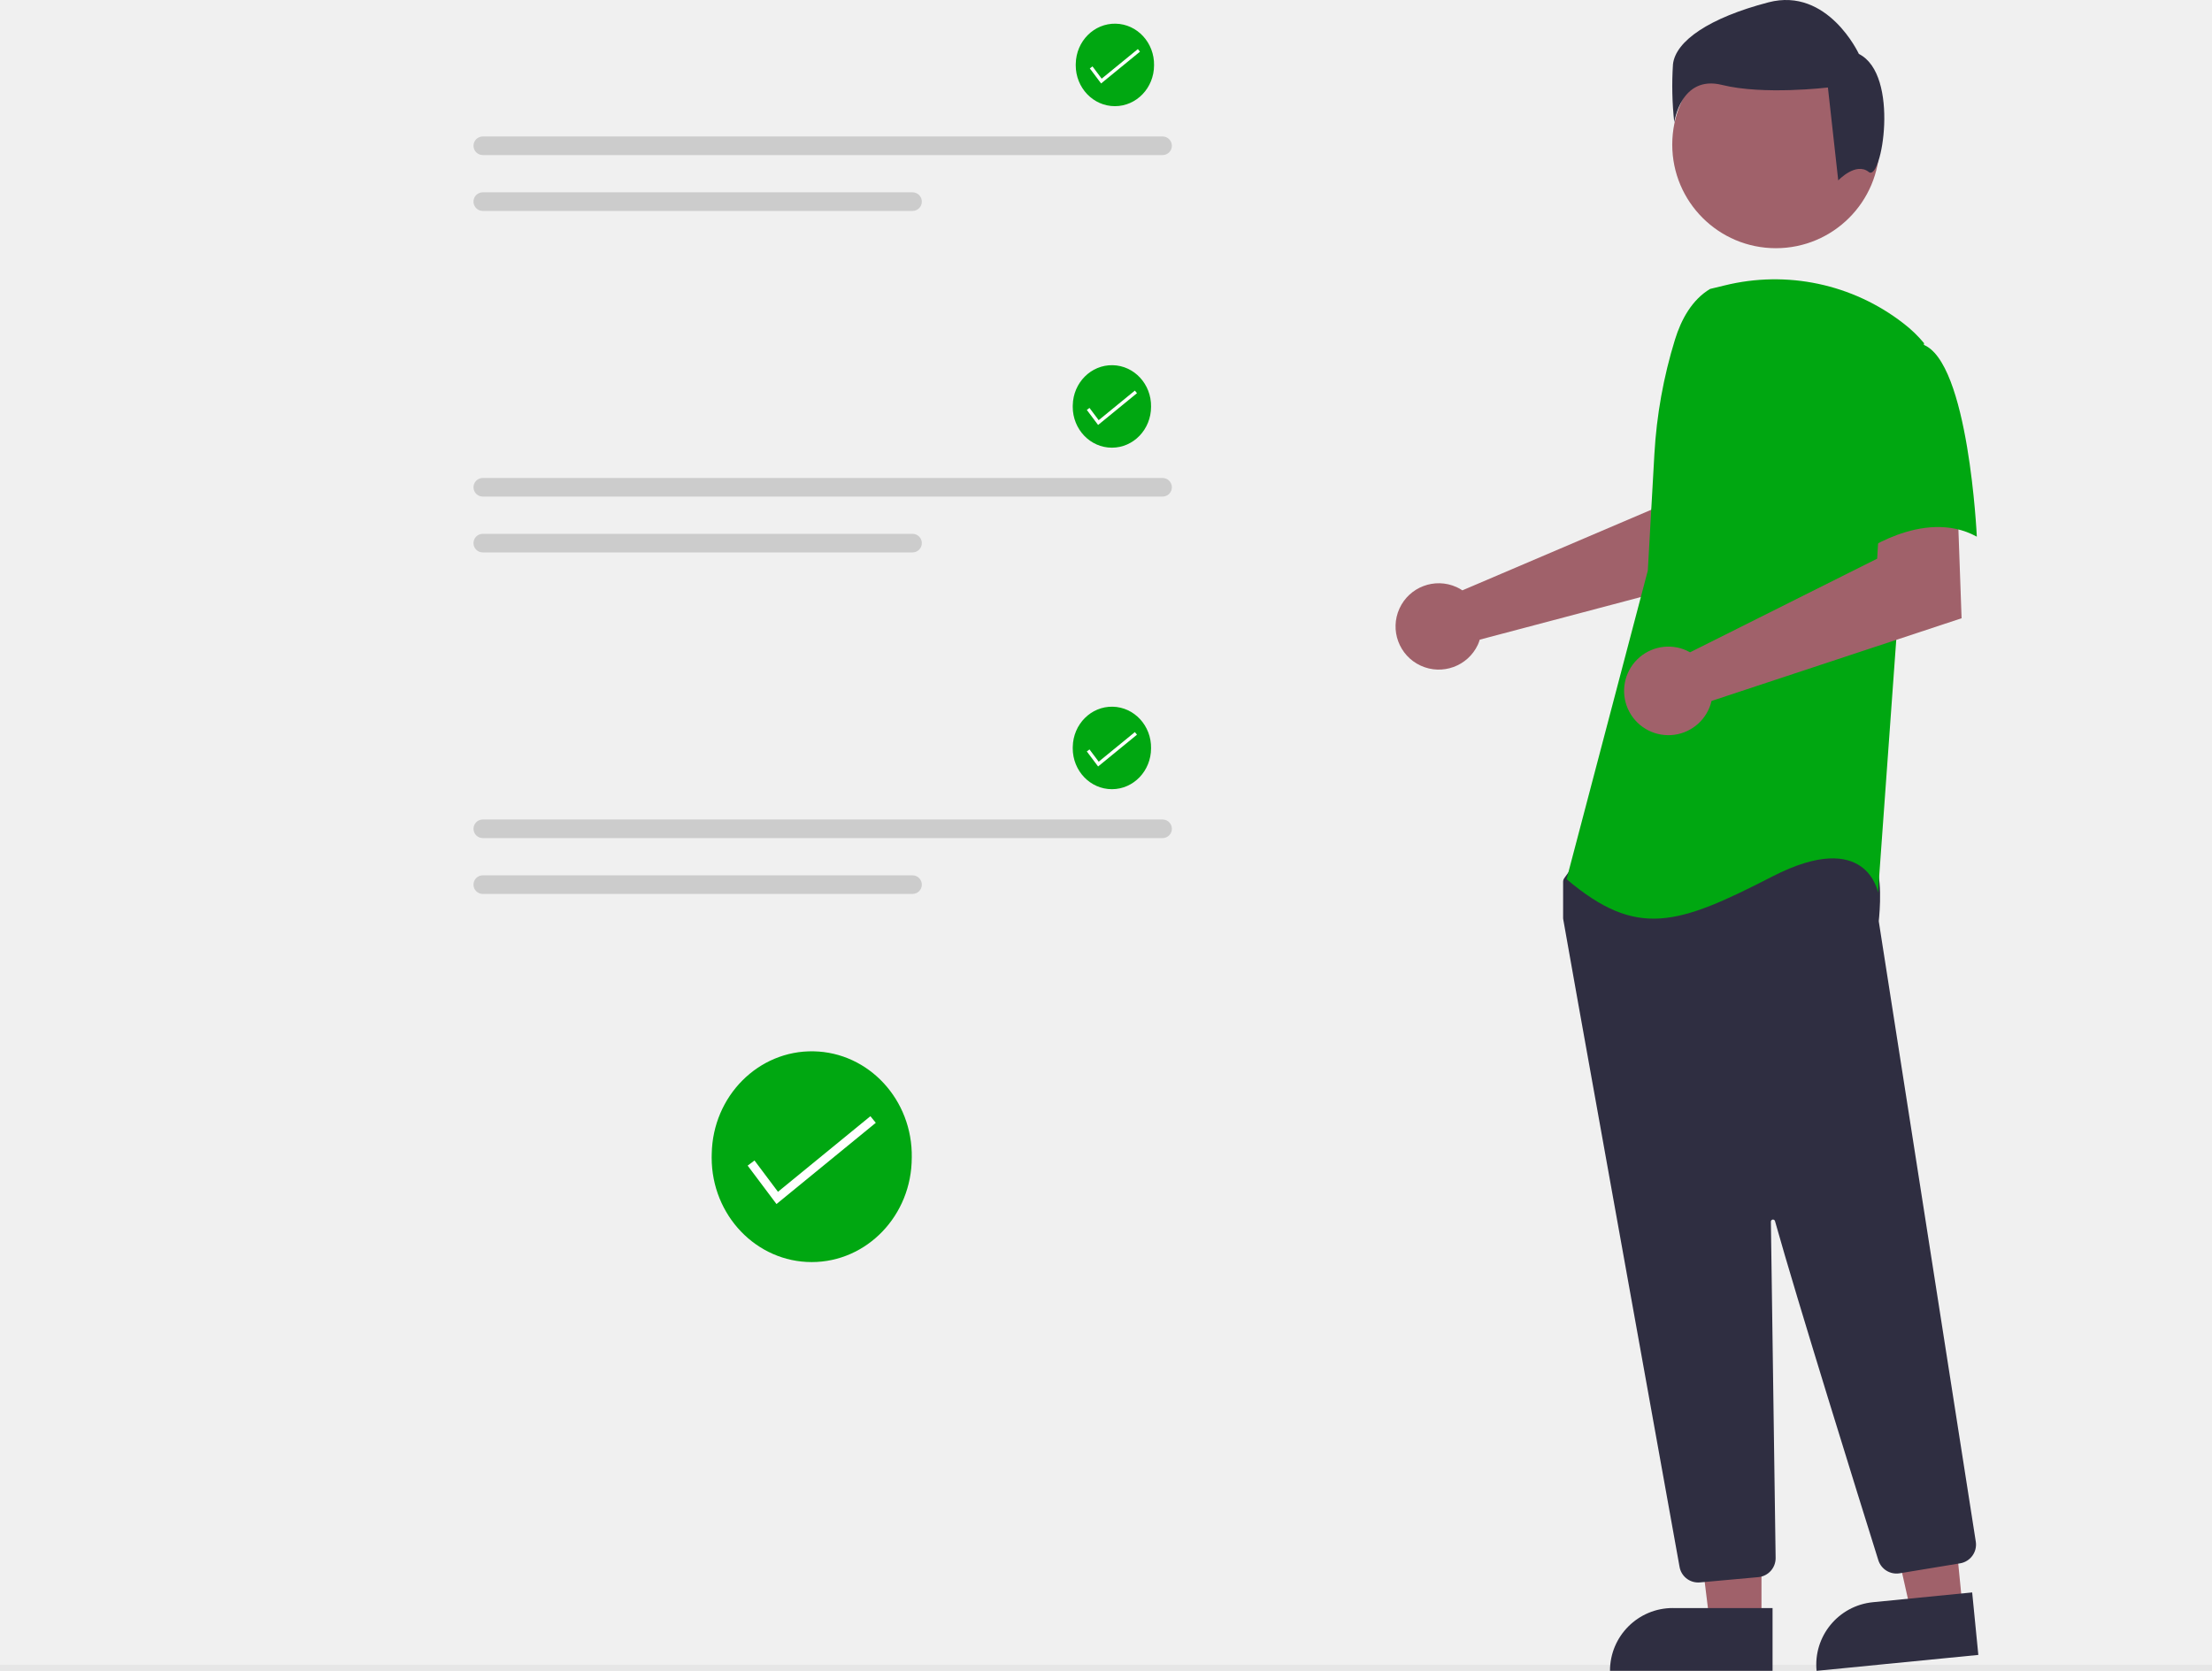
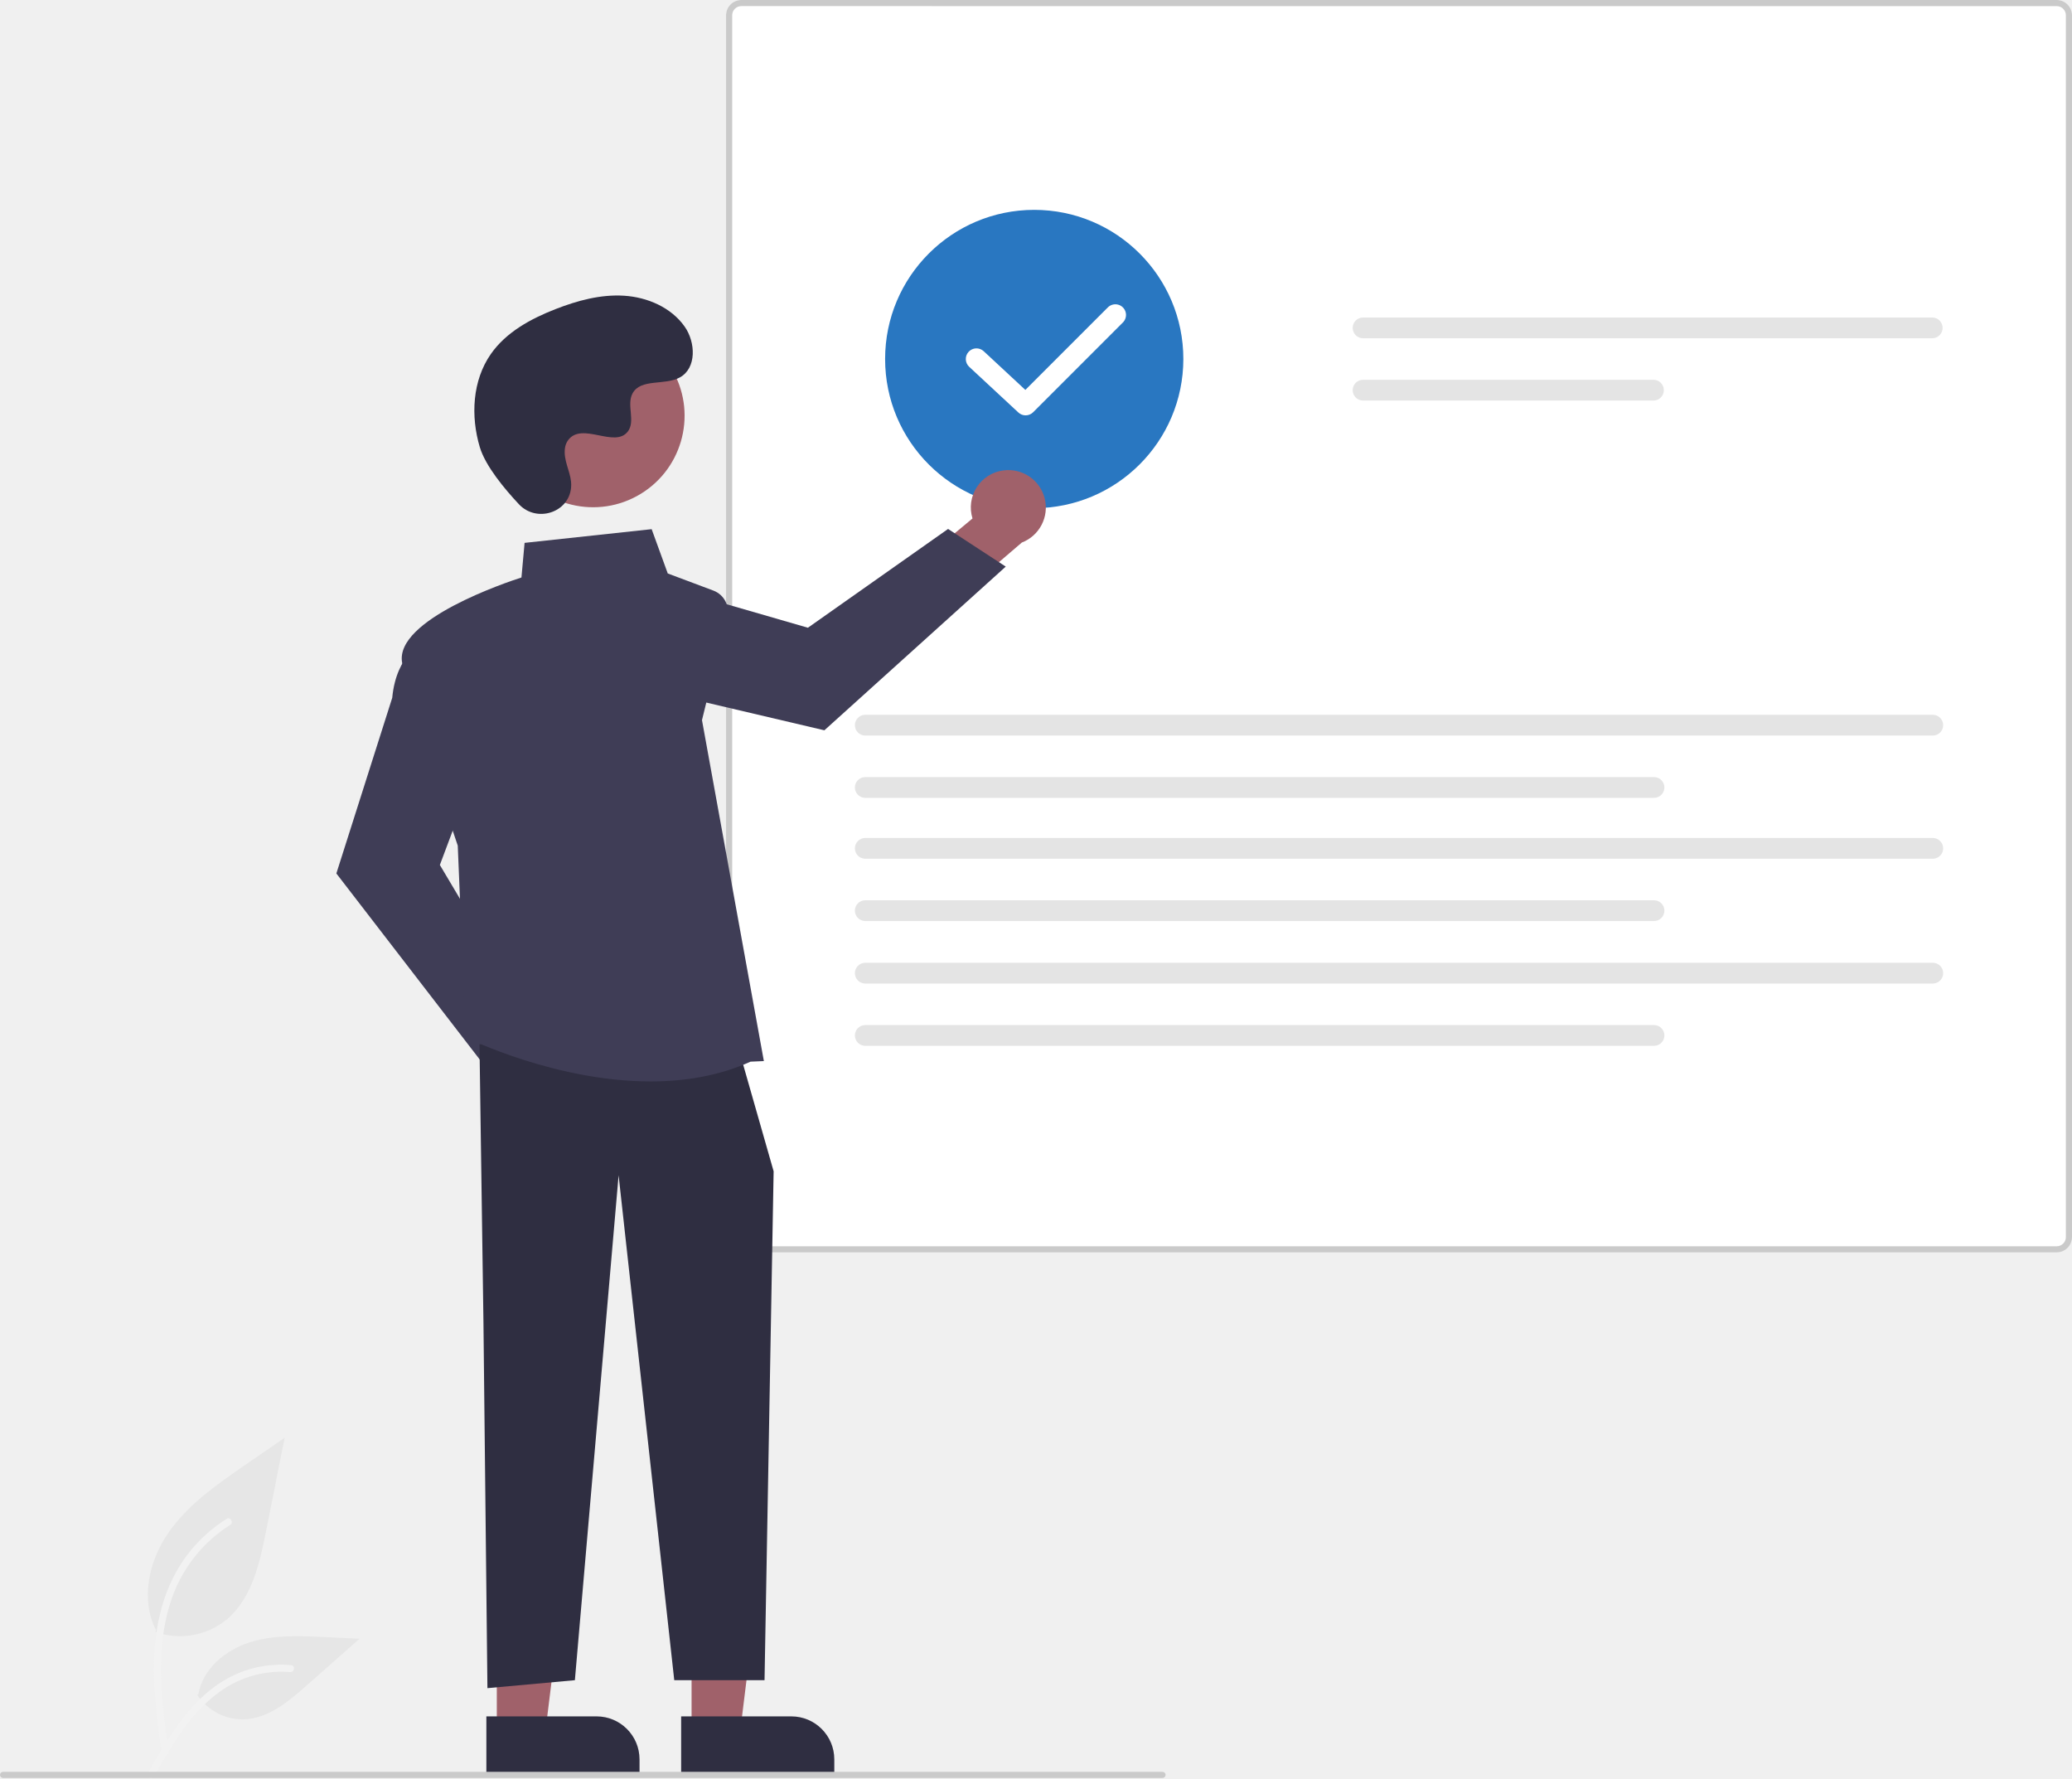
- <svg xmlns="http://www.w3.org/2000/svg" width="738.22" height="557.747" viewBox="0 0 738.22 557.747" role="img" artist="Katerina Limpitsouni" source="https://undraw.co/">
-   <path id="a9afa624-d143-4da3-9790-afb66062e65a-1298" data-name="Path 2429" d="M535.174,599.597c0,19.249-14.948,34.854-33.388,34.854s-33.388-15.605-33.388-34.854c0-.436.007-.87.025-1.302.338-19.246,15.563-34.555,34-34.196s33.102,16.253,32.757,35.498Z" transform="translate(-230.89 -213.1568)" fill="#00a711" />
-   <path id="e3bc7ff1-d70c-4de9-8a31-9e1cd8f5d93e-1299" data-name="Path 2431" d="M490.029,615.076l-9.616-12.822,2.277-1.709,7.835,10.446,30.844-25.233,1.803,2.204Z" transform="translate(-230.89 -213.1568)" fill="#fff" />
-   <rect id="a7b62467-cb6d-4a33-bede-3daf66fae9b8" data-name="Rectangle 256" y="555.747" width="738.22" height="2" fill="#e6e6e6" />
-   <g id="a0df80b4-37f6-4e81-b192-ad058c9b46d3" data-name="Group 24">
-     <path id="ab0ed44f-d533-4992-a1b3-ca9ac72248ac-1300" data-name="Path 552" d="M716.948,409.114a14.211,14.211,0,0,1,1.987,1.108l63.154-26.954,2.253-16.636,25.235-.155-1.491,38.158-83.357,22.047a14.94,14.94,0,0,1-.631,1.7,14.411,14.411,0,1,1-7.151-19.265Z" transform="translate(-230.89 -213.1568)" fill="#a0616a" />
-     <path id="e96706e1-851e-4da2-ad9b-ad313a8c64fc-1301" data-name="Path 553" d="M818.754,754.875H801.491l-8.212-66.584h25.477Z" transform="translate(-230.89 -213.1568)" fill="#a0616a" />
-     <path id="b540b71d-0f03-4ed3-b276-b3415efc1443-1302" data-name="Path 554" d="M789.161,749.943h33.292v20.955H768.199a20.962,20.962,0,0,1,20.962-20.962h0Z" transform="translate(-230.89 -213.1568)" fill="#2f2e41" />
-     <path id="b87c34d6-a0a3-40d8-a436-08cd71fc342e-1303" data-name="Path 555" d="M885.89,749.997l-17.178,1.69-14.7-65.458,25.355-2.491Z" transform="translate(-230.89 -213.1568)" fill="#a0616a" />
-     <path id="bb56473f-8578-4371-8d17-16b3f8ffc95c-1304" data-name="Path 556" d="M855.946,747.993l33.126-3.263,2.054,20.857-53.981,5.317a20.958,20.958,0,0,1,18.8-22.911Z" transform="translate(-230.89 -213.1568)" fill="#2f2e41" />
-     <circle id="b06ede21-2df7-4399-95f3-667c473f6547" data-name="Ellipse 84" cx="592.669" cy="48.268" r="34.583" fill="#a0616a" />
-     <path id="e3edd339-fa60-4375-a5a7-b8711a5f77a0-1305" data-name="Path 557" d="M797.633,741.409a6.3,6.3,0,0,1-6.217-5.21c-8.929-49.59-38.141-211.772-38.84-216.268a1.991,1.991,0,0,1-.023-.312V507.525a2.1,2.1,0,0,1,.393-1.228l3.858-5.4a2.082,2.082,0,0,1,1.611-.88c22-1.031,94.036-4.054,97.516.294h0c3.495,4.365,2.253,17.611,1.971,20.22l.014.272,32.366,206.982a6.353,6.353,0,0,1-5.233,7.23l-20.214,3.33a6.366,6.366,0,0,1-7.076-4.355c-6.252-19.978-27.216-87.184-34.482-113.19a.7.7,0,0,0-1.381.2c.363,24.79,1.24,88.036,1.549,109.881l.032,2.353a6.362,6.362,0,0,1-5.763,6.387l-19.492,1.766A5.875,5.875,0,0,1,797.633,741.409Z" transform="translate(-230.89 -213.1568)" fill="#2f2e41" />
-     <path id="fafafea0-d187-42ce-9adc-60692d5c21c2-1306" data-name="Path 99" d="M801.611,309.607c-6.035,3.588-9.647,10.18-11.719,16.9a160.073,160.073,0,0,0-6.877,38.241l-2.191,38.86-27.113,103.028c23.5,19.883,37.053,15.363,68.686-.9s35.246,5.422,35.246,5.422l6.325-87.663,9.037-95.793a42.487,42.487,0,0,0-6.846-6.581,69.923,69.923,0,0,0-59.761-12.673Z" transform="translate(-230.89 -213.1568)" fill="#00a711" />
-     <path id="bcb42d09-5dc7-4cce-9178-bbabc9608de0-1307" data-name="Path 558" d="M792.805,429.921a14.828,14.828,0,0,1,2.112.986l62.447-31.259,1.036-16.933,25.759-1.776,1.38,38.6-83.45,27.6a14.784,14.784,0,1,1-9.283-17.223Z" transform="translate(-230.89 -213.1568)" fill="#a0616a" />
-     <path id="a6b68414-708f-47b2-ba8b-69f9e74523ce-1308" data-name="Path 101" d="M872.555,328.133c15.363,5.422,18.071,64.171,18.071,64.171-18.075-9.941-39.765,6.326-39.765,6.326s-4.518-15.365-9.941-35.246a34.54,34.54,0,0,1,7.229-32.535S857.19,322.708,872.555,328.133Z" transform="translate(-230.89 -213.1568)" fill="#00a711" />
-     <path id="bcacc9ce-a4f2-4033-9198-64d9603f2d9b-1309" data-name="Path 102" d="M854.562,270.568c-4.309-3.447-10.187,2.816-10.187,2.816l-3.447-31.016s-21.543,2.581-35.334-.862-15.943,12.5-15.943,12.5a110.654,110.654,0,0,1-.431-19.391c.862-7.756,12.064-15.512,31.885-20.683s30.162,17.236,30.162,17.236C865.063,238.057,858.876,274.019,854.562,270.568Z" transform="translate(-230.89 -213.1568)" fill="#2f2e41" />
-   </g>
-   <path d="M392.02,258.709a3.107,3.107,0,0,0,0,6.214H618.878a3.107,3.107,0,0,0,0-6.214Z" transform="translate(-230.89 -213.1568)" fill="#ccc" />
-   <path d="M392.02,277.351a3.107,3.107,0,0,0-.013,6.214H535.429a3.107,3.107,0,1,0,0-6.214Z" transform="translate(-230.89 -213.1568)" fill="#ccc" />
-   <path id="baa6ea24-e79a-410b-95a0-90b7a92ae1c1-1310" data-name="Path 2429" d="M616.035,234.956c0,7.534-5.851,13.642-13.068,13.642s-13.068-6.108-13.068-13.642c0-.171.003-.34.01-.51.132-7.533,6.092-13.525,13.308-13.384s12.956,6.361,12.821,13.894Z" transform="translate(-230.89 -213.1568)" fill="#00a711" />
-   <path id="a0820f47-ad40-463a-872c-13bb80005143-1311" data-name="Path 2431" d="M598.365,241.015l-3.764-5.019.891-.669,3.067,4.089,12.073-9.876.706.863Z" transform="translate(-230.89 -213.1568)" fill="#fff" />
-   <path d="M392.02,372.709a3.107,3.107,0,0,0,0,6.214H618.878a3.107,3.107,0,0,0,0-6.214Z" transform="translate(-230.89 -213.1568)" fill="#ccc" />
-   <path d="M392.02,391.351a3.107,3.107,0,0,0-.013,6.214H535.429a3.107,3.107,0,1,0,0-6.214Z" transform="translate(-230.89 -213.1568)" fill="#ccc" />
-   <path id="b63fc892-67cf-40d0-9003-f173040a559c-1312" data-name="Path 2429" d="M615.035,348.956c0,7.534-5.851,13.642-13.068,13.642s-13.068-6.108-13.068-13.642c0-.171.003-.34.01-.51.132-7.533,6.092-13.525,13.308-13.384s12.956,6.361,12.821,13.894Z" transform="translate(-230.89 -213.1568)" fill="#00a711" />
-   <path id="b8e61bbe-38fc-40ac-ac8c-5bb63bac7af2-1313" data-name="Path 2431" d="M597.365,355.015l-3.764-5.019.891-.669,3.067,4.089,12.073-9.876.706.863Z" transform="translate(-230.89 -213.1568)" fill="#fff" />
-   <path d="M392.02,486.709a3.107,3.107,0,0,0,0,6.214H618.878a3.107,3.107,0,0,0,0-6.214Z" transform="translate(-230.89 -213.1568)" fill="#ccc" />
-   <path d="M392.02,505.351a3.107,3.107,0,0,0-.013,6.214H535.429a3.107,3.107,0,1,0,0-6.214Z" transform="translate(-230.89 -213.1568)" fill="#ccc" />
-   <path id="f67391c6-f0f4-4d09-a78c-675b0edf0c3b-1314" data-name="Path 2429" d="M615.035,462.956c0,7.534-5.851,13.642-13.068,13.642s-13.068-6.108-13.068-13.642c0-.171.003-.34.01-.51.132-7.533,6.092-13.525,13.308-13.384s12.956,6.361,12.821,13.894Z" transform="translate(-230.89 -213.1568)" fill="#00a711" />
-   <path id="e94ecbaf-2ca7-4fd5-871d-ab097a8f2c0d-1315" data-name="Path 2431" d="M597.365,469.015l-3.764-5.019.891-.669,3.067,4.089,12.073-9.876.706.863Z" transform="translate(-230.89 -213.1568)" fill="#fff" />
+ <svg xmlns="http://www.w3.org/2000/svg" width="680.839" height="584.232" viewBox="0 0 680.839 584.232" role="img" artist="Katerina Limpitsouni" source="https://undraw.co/">
+   <path id="b9ccae5a-ffdd-4f5c-9c1e-05af9f0f3372-505" data-name="Path 438" d="M310.706,694.028a24.215,24.215,0,0,0,23.383-4.119c8.19-6.874,10.758-18.196,12.847-28.682l6.18-31.017-12.938,8.908c-9.305,6.406-18.818,13.019-25.26,22.298s-9.252,21.947-4.078,31.988" transform="translate(-259.5807 -157.884)" fill="#e6e6e6" />
+   <path id="f4ad1d06-bd03-4ced-a5c4-c19a65ab4ee5-506" data-name="Path 439" d="M312.703,733.739c-1.628-11.864-3.304-23.881-2.159-35.872,1.015-10.649,4.264-21.049,10.878-29.579a49.206,49.206,0,0,1,12.625-11.44c1.262-.796,2.424,1.204,1.167,1.997a46.779,46.779,0,0,0-18.504,22.326c-4.029,10.246-4.675,21.416-3.982,32.3.419,6.582,1.311,13.121,2.206,19.653a1.198,1.198,0,0,1-.808,1.423,1.163,1.163,0,0,1-1.423-.808Z" transform="translate(-259.5807 -157.884)" fill="#f2f2f2" />
+   <path id="baf785f8-b4c6-42cf-85bd-8a16037845f7-507" data-name="Path 442" d="M324.424,714.702a17.825,17.825,0,0,0,15.531,8.019c7.864-.373,14.418-5.86,20.317-11.07l17.452-15.409-11.55-.553c-8.306-.398-16.827-.771-24.738,1.793s-15.208,8.726-16.654,16.915" transform="translate(-259.5807 -157.884)" fill="#e6e6e6" />
+   <path id="a14e4330-7125-4e03-a856-d6453c34f6cc-508" data-name="Path 443" d="M308.1,740.558c7.84-13.871,16.932-29.288,33.181-34.216a37.026,37.026,0,0,1,13.955-1.441c1.482.128,1.112,2.412-.367,2.285a34.398,34.398,0,0,0-22.272,5.892c-6.28,4.275-11.17,10.218-15.308,16.519-2.535,3.861-4.806,7.884-7.076,11.903C309.488,742.785,307.366,741.858,308.1,740.558Z" transform="translate(-259.5807 -157.884)" fill="#f2f2f2" />
+   <path id="ac20a106-7eb8-4a45-8835-674ef3bf3222-509" data-name="Path 141" d="M935.396,569.317H503.181a5.03,5.03,0,0,1-5.024-5.024V162.908a5.03,5.03,0,0,1,5.024-5.024H935.396a5.03,5.03,0,0,1,5.024,5.024V564.292a5.029,5.029,0,0,1-5.024,5.024Z" transform="translate(-259.5807 -157.884)" fill="#fff" />
+   <path id="a8878079-c7cd-406f-a434-8b15b914b9b4-510" data-name="Path 141" d="M935.396,569.317H503.181a5.03,5.03,0,0,1-5.024-5.024V162.908a5.03,5.03,0,0,1,5.024-5.024H935.396a5.03,5.03,0,0,1,5.024,5.024V564.292a5.029,5.029,0,0,1-5.024,5.024ZM503.181,159.889a3.018,3.018,0,0,0-3.012,3.012V564.292a3.018,3.018,0,0,0,3.012,3.012H935.396a3.017,3.017,0,0,0,3.012-3.012V162.908a3.018,3.018,0,0,0-3.012-3.012Z" transform="translate(-259.5807 -157.884)" fill="#cacaca" />
+   <path id="af64f961-e9a2-4c53-a333-5060c7f850d2-511" data-name="Path 142" d="M707.41,262.185a3.411,3.411,0,0,0,0,6.821H894.553a3.411,3.411,0,0,0,0-6.821Z" transform="translate(-259.5807 -157.884)" fill="#e4e4e4" />
+   <path id="baad4cfb-158d-4439-9cc3-22475bf47b22-512" data-name="Path 143" d="M707.41,282.65a3.411,3.411,0,0,0,0,6.821h95.54a3.411,3.411,0,0,0,0-6.821Z" transform="translate(-259.5807 -157.884)" fill="#e4e4e4" />
+   <path id="f3456279-91e5-49ad-aa43-9838b26fb6ca-513" data-name="Path 142" d="M543.841,392.705a3.411,3.411,0,0,0,0,6.821h350.894a3.411,3.411,0,0,0,0-6.821Z" transform="translate(-259.5807 -157.884)" fill="#e4e4e4" />
+   <path id="a3288adf-49f8-485f-8ae9-1e4f1a13d849-514" data-name="Path 143" d="M543.841,413.17a3.411,3.411,0,0,0,0,6.821H803.133a3.411,3.411,0,0,0,0-6.821Z" transform="translate(-259.5807 -157.884)" fill="#e4e4e4" />
+   <path id="e63a5b48-5a7d-40a2-b9b0-6adec326348a-515" data-name="Path 142" d="M543.841,433.172a3.411,3.411,0,0,0,0,6.821h350.894a3.411,3.411,0,0,0,0-6.821Z" transform="translate(-259.5807 -157.884)" fill="#e4e4e4" />
+   <path id="a1c669b4-dfc3-4cfa-a7be-66b71399844d-516" data-name="Path 143" d="M543.841,453.637a3.411,3.411,0,0,0,0,6.821H803.133a3.411,3.411,0,0,0,0-6.821Z" transform="translate(-259.5807 -157.884)" fill="#e4e4e4" />
+   <path id="bfec50d1-ffb1-4de6-a9ef-a1085e40e016-517" data-name="Path 142" d="M543.841,474.172a3.411,3.411,0,0,0,0,6.821h350.894a3.411,3.411,0,0,0,0-6.821Z" transform="translate(-259.5807 -157.884)" fill="#e4e4e4" />
+   <path id="bc9696ec-ec99-41d5-9116-3ad9737a38ac-518" data-name="Path 143" d="M543.841,494.637a3.411,3.411,0,0,0,0,6.821H803.133a3.411,3.411,0,0,0,0-6.821Z" transform="translate(-259.5807 -157.884)" fill="#e4e4e4" />
+   <path d="M599.419,324.828a49,49,0,1,1,49-49A49.056,49.056,0,0,1,599.419,324.828Z" transform="translate(-259.5807 -157.884)" fill="#2977c1" />
+   <path d="M450.678,510.1a12.248,12.248,0,0,0-14.953-11.362l-16.196-22.825-16.271,6.459,23.325,31.912a12.314,12.314,0,0,0,24.096-4.184Z" transform="translate(-259.5807 -157.884)" fill="#a0616a" />
+   <path d="M419.112,508.409l-49.008-63.578L388.467,387.12c1.346-14.509,10.425-18.561,10.811-18.726l.589-.253,15.979,42.612-11.732,31.286,28.797,48.432Z" transform="translate(-259.5807 -157.884)" fill="#3f3d56" />
+   <path d="M589.308,312.42a12.248,12.248,0,0,0-10.172,15.787l-21.505,17.913,7.698,15.723,30.013-25.723a12.314,12.314,0,0,0-6.035-23.7Z" transform="translate(-259.5807 -157.884)" fill="#a0616a" />
+   <path d="M590.062,344.022l-59.598,53.777-58.958-13.846c-14.57-.22-19.311-8.959-19.506-9.331l-.298-.568,41.249-19.226,32.1,9.278,46.06-32.455Z" transform="translate(-259.5807 -157.884)" fill="#3f3d56" />
+   <polygon points="227.248 568.437 243.261 568.436 250.878 506.672 227.245 506.673 227.248 568.437" fill="#a0616a" />
+   <path d="M483.397,721.745h50.326a0,0,0,0,1,0,0V741.189a0,0,0,0,1,0,0h-36.207a14.119,14.119,0,0,1-14.119-14.119v-5.325A0,0,0,0,1,483.397,721.745Z" transform="translate(757.5735 1305.027) rotate(179.9974)" fill="#2f2e41" />
+   <polygon points="163.247 568.437 179.26 568.436 186.878 506.672 163.245 506.673 163.247 568.437" fill="#a0616a" />
+   <path d="M419.397,721.745H469.723a0,0,0,0,1,0,0V741.189a0,0,0,0,1,0,0h-36.207A14.119,14.119,0,0,1,419.397,727.07v-5.325a0,0,0,0,1,0,0Z" transform="translate(629.5727 1305.029) rotate(179.9974)" fill="#2f2e41" />
+   <polygon points="157.552 342.991 158.858 434.42 160.165 554.584 188.899 551.972 203.267 386.094 221.553 551.972 251.218 551.972 254.206 384.788 243.757 348.216 157.552 342.991" fill="#2f2e41" />
+   <path d="M473.374,513.153c-31.265.002-60.045-14.148-60.433-14.343l-.323-.161-2.624-62.966c-.761-2.225-15.743-46.131-18.28-60.086-2.571-14.139,34.688-26.547,39.213-27.999l1.027-11.374,41.754-4.499,5.292,14.554,14.979,5.617a7.409,7.409,0,0,1,4.592,8.704l-8.325,33.856,20.333,112.013-4.378.189C495.709,511.397,484.384,513.153,473.374,513.153Z" transform="translate(-259.5807 -157.884)" fill="#3f3d56" />
+   <circle cx="454.467" cy="294.46" r="30.063" transform="matrix(0.87745, -0.47966, 0.47966, 0.87745, -345.1282, 96.19037)" fill="#a0616a" />
+   <path d="M430.117,323.561c5.729,6.103,16.369,2.827,17.116-5.511a10.072,10.072,0,0,0-.013-1.945c-.385-3.693-2.519-7.046-2.008-10.945a5.74,5.74,0,0,1,1.05-2.687c4.565-6.114,15.283,2.734,19.591-2.8,2.642-3.394-.464-8.737,1.564-12.53,2.676-5.006,10.602-2.537,15.572-5.278,5.53-3.05,5.199-11.535,1.559-16.696-4.44-6.294-12.223-9.652-19.91-10.136s-15.321,1.594-22.497,4.391c-8.154,3.178-16.24,7.569-21.257,14.739-6.102,8.719-6.689,20.441-3.638,30.637C419.102,311.001,425.438,318.578,430.117,323.561Z" transform="translate(-259.5807 -157.884)" fill="#2f2e41" />
+   <path d="M641.581,741.963h-381a1,1,0,0,1,0-2h381a1,1,0,0,1,0,2Z" transform="translate(-259.5807 -157.884)" fill="#cacaca" />
+   <path d="M596.59,294.335a3.488,3.488,0,0,1-2.381-.936l-16.157-15.007a3.5,3.5,0,0,1,4.764-5.129l13.686,12.712,27.077-27.076a3.5,3.5,0,1,1,4.949,4.95l-29.461,29.461A3.493,3.493,0,0,1,596.59,294.335Z" transform="translate(-259.5807 -157.884)" fill="#fff" />
</svg>
